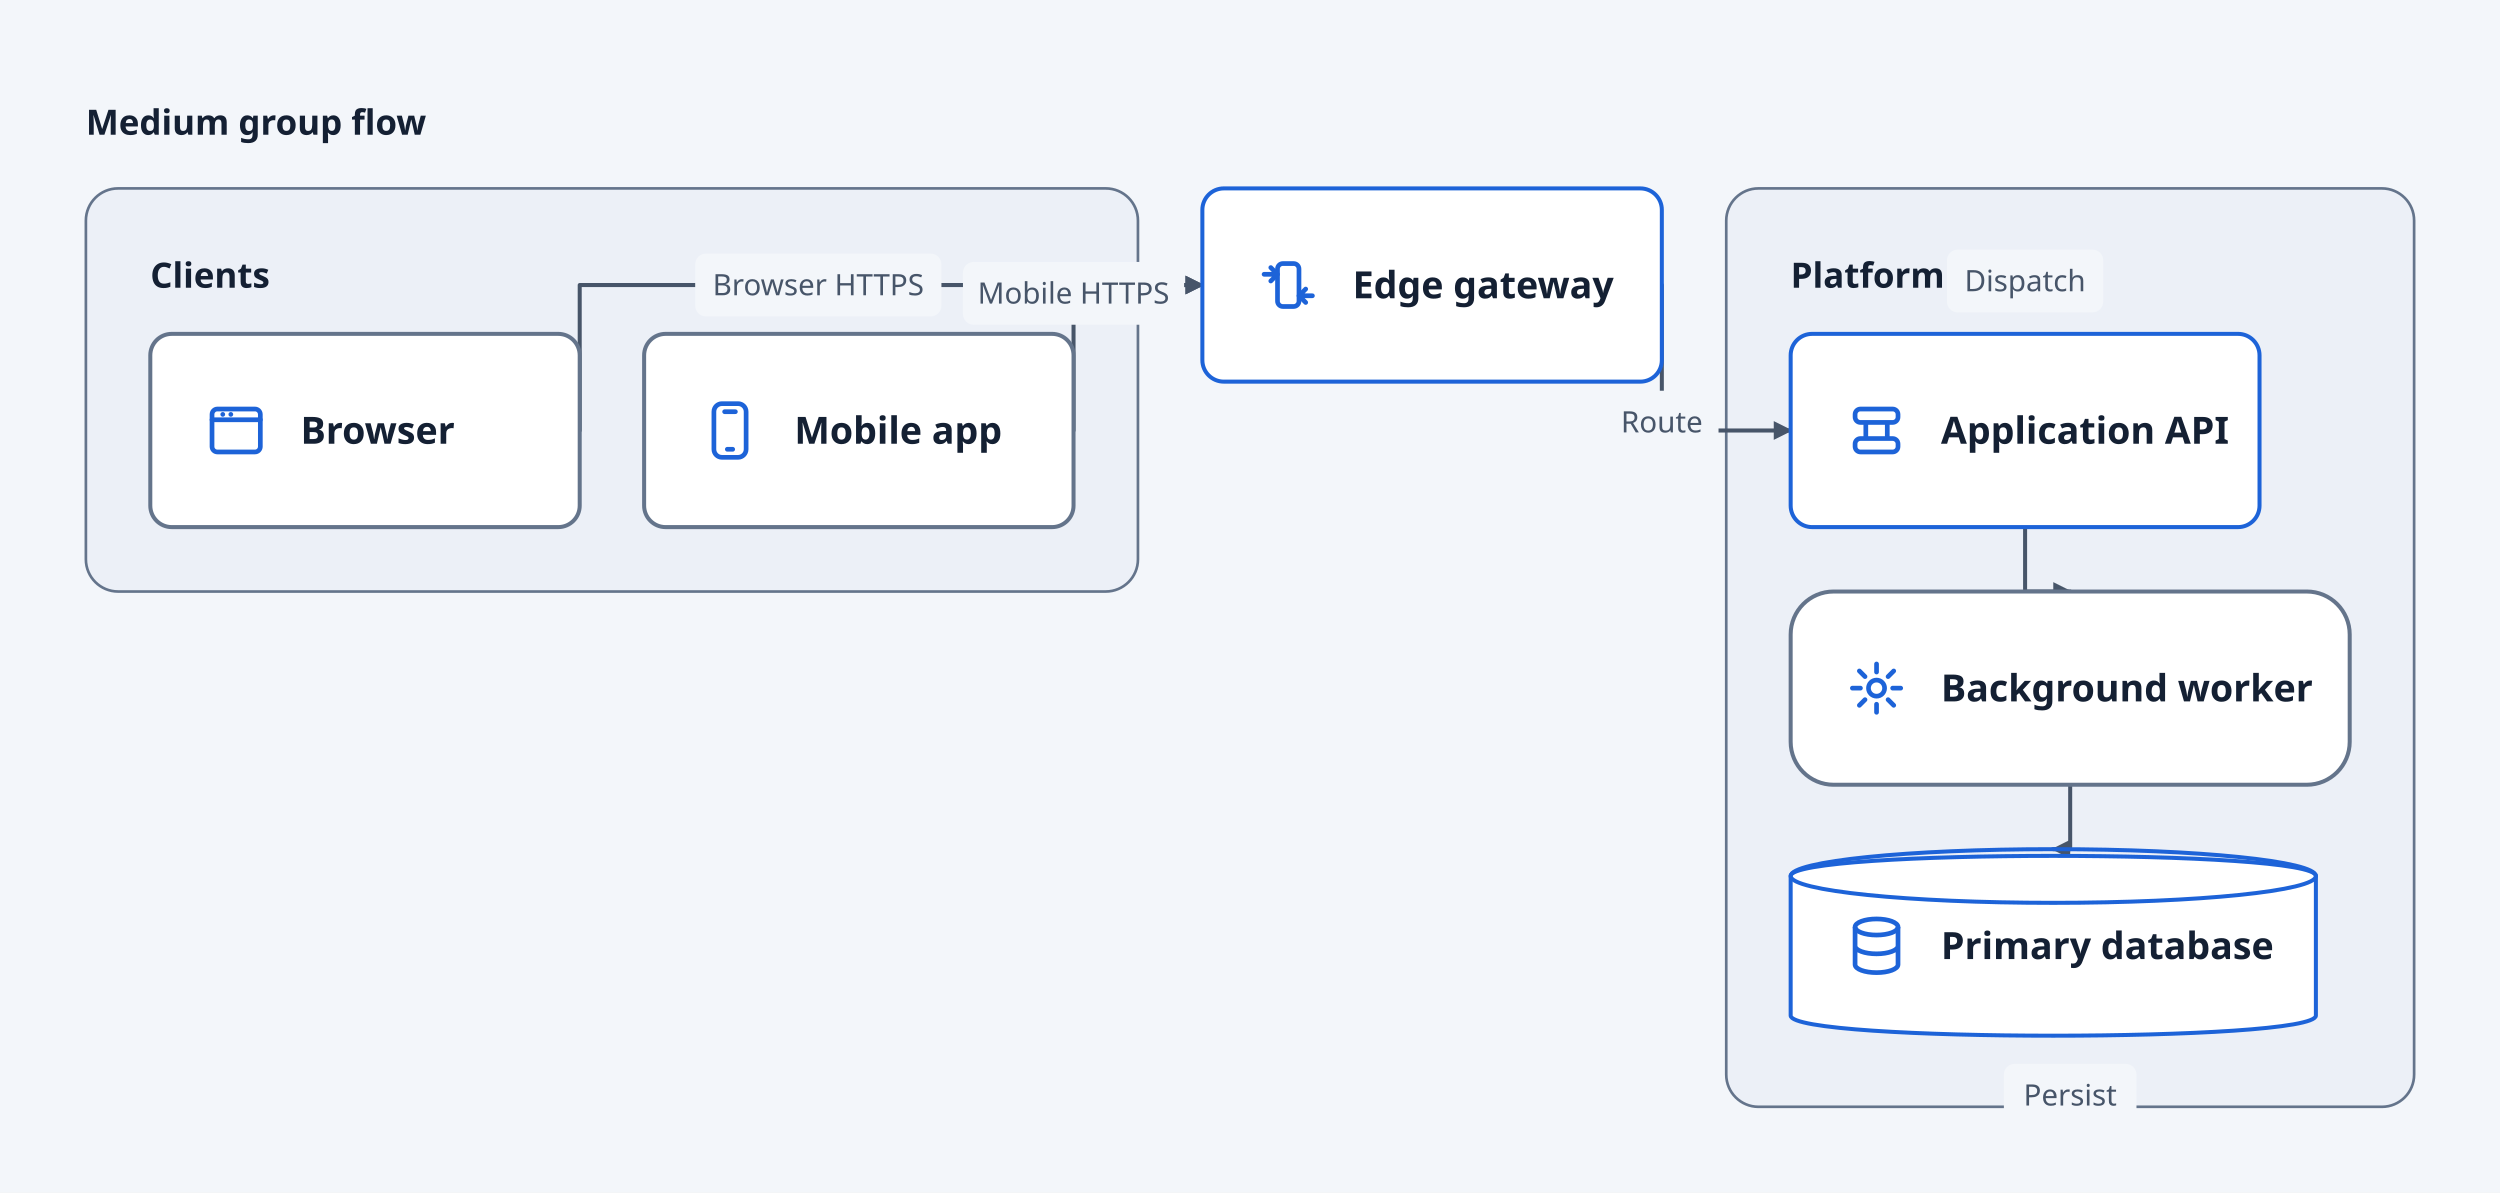
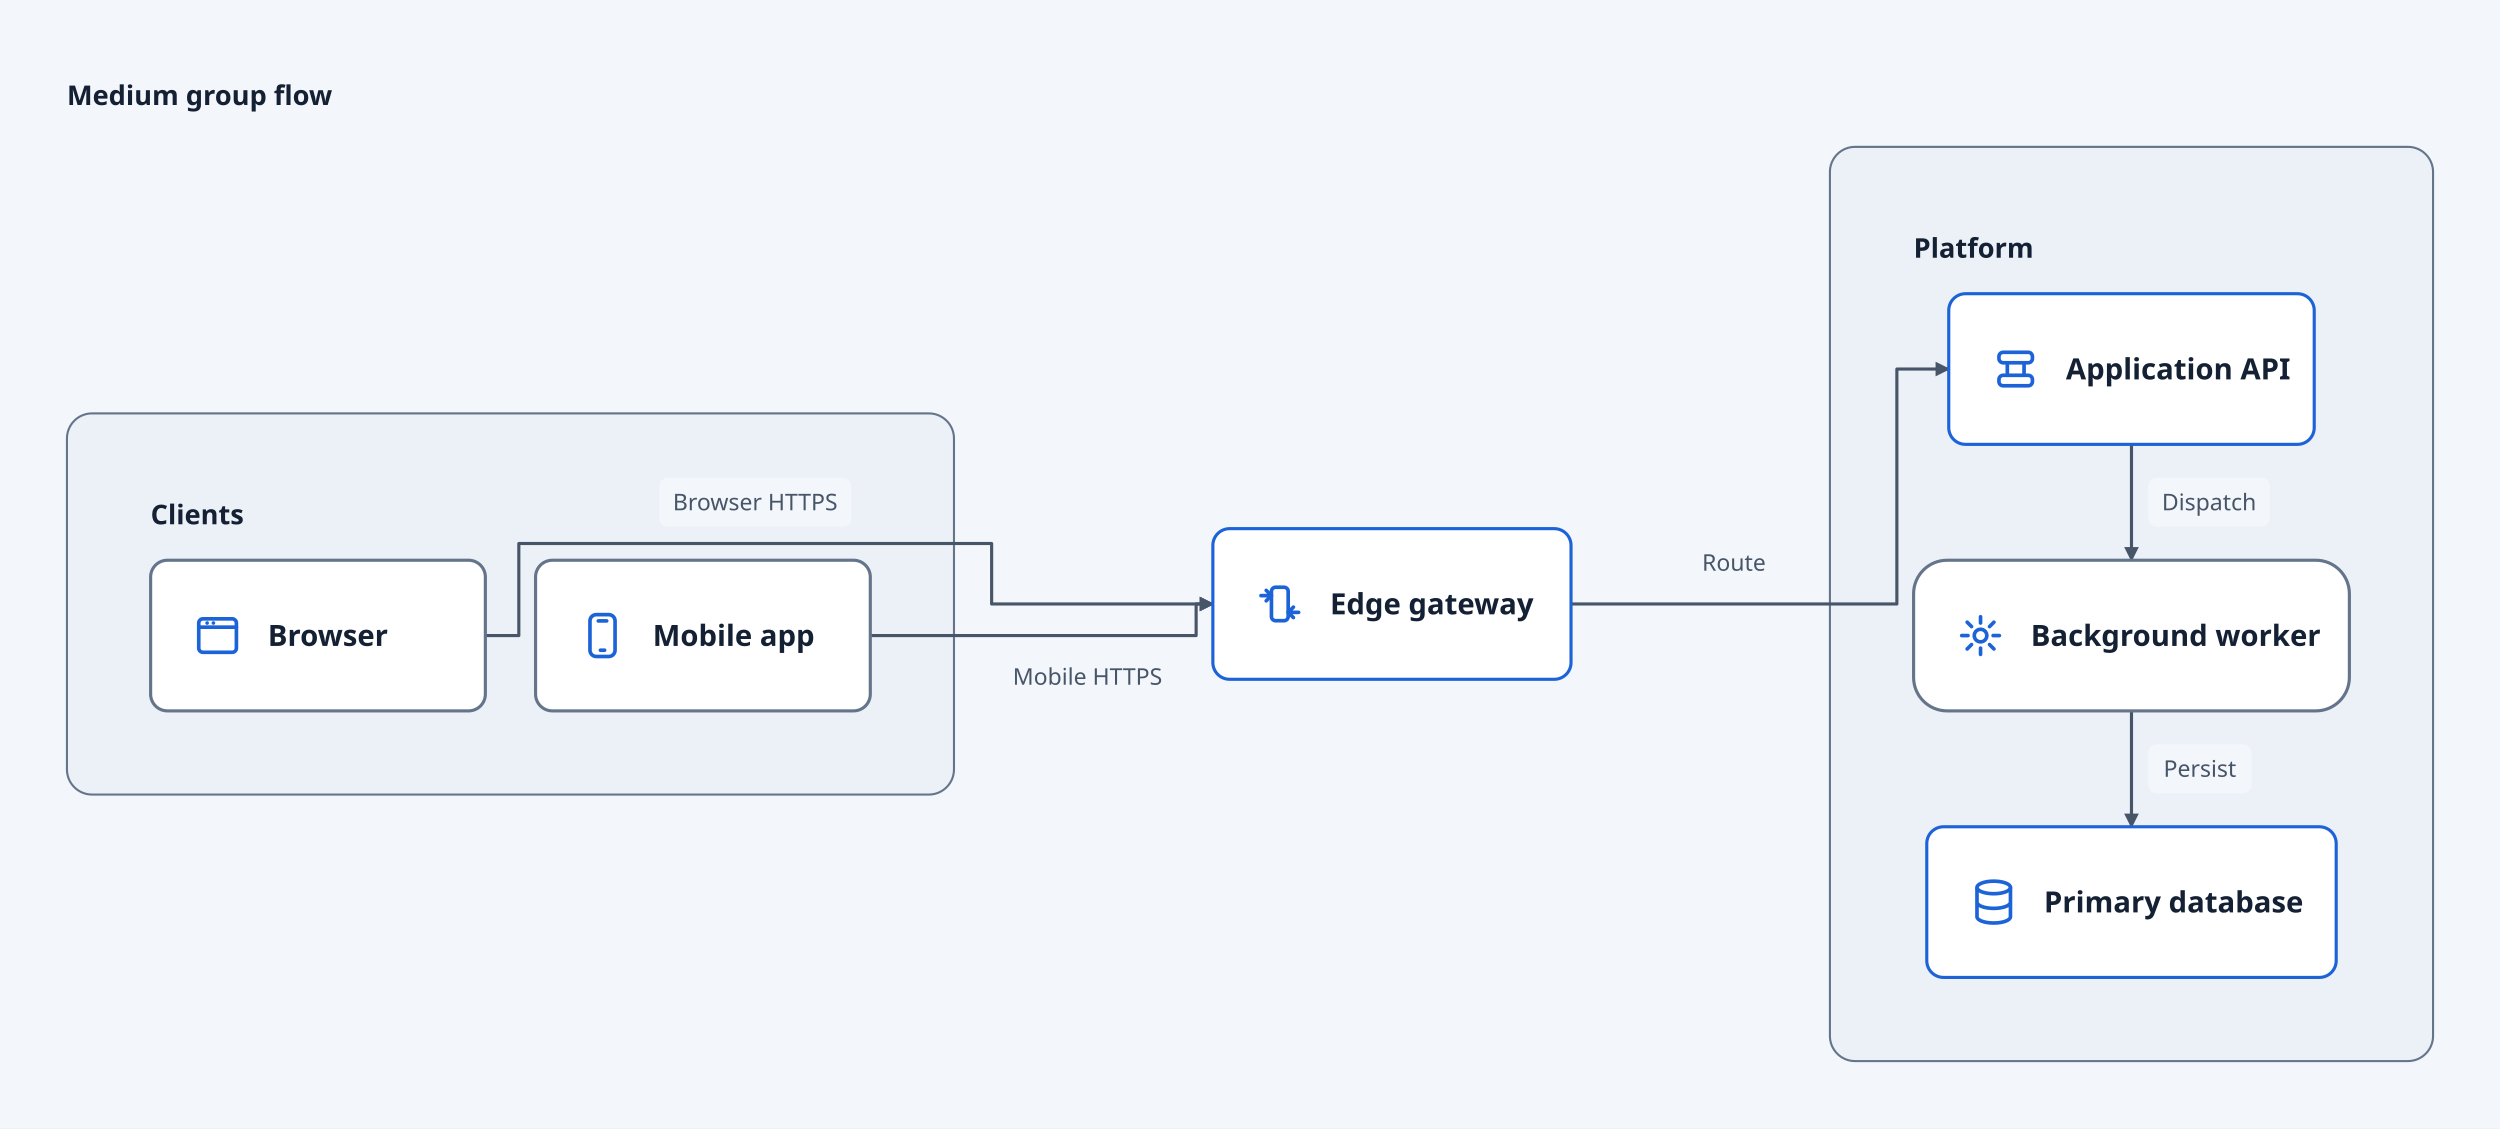
- <svg xmlns="http://www.w3.org/2000/svg" width="931.5" height="444.4" viewBox="0 0 931500 444400" role="img" aria-labelledby="stack-title stack-description" data-engine-version="0.7.0" data-theme-id="default" data-theme-version="0.5.0" data-theme-revision="sha256:3bfd66e1a96628b29b95b7273b54373bcce952f7285aefa506b4255a629eaf53">
-   <rect x="0" y="0" width="931500" height="444400" fill="#F3F6FA" />
+ <svg xmlns="http://www.w3.org/2000/svg" width="1195" height="539.2" viewBox="0 0 1195 539.2" role="img" aria-labelledby="stack-title stack-description" data-engine-version="0.8.0" data-theme-id="default" data-theme-version="0.6.0" data-theme-revision="sha256:4d4e9dcda36bf2a5187a233c0be74c9e9302f41d5021e1fa2a73712837ff55c1">
+   <rect x="0" y="0" width="1195" height="539.2" fill="#F3F6FA" />
  <defs>
-     <marker id="stack-arrow" markerUnits="userSpaceOnUse" markerWidth="7000" markerHeight="7000" refX="9000" refY="5000" viewBox="0 0 10000 10000" orient="auto-start-reverse">
+     <marker id="stack-arrow" markerUnits="userSpaceOnUse" markerWidth="7" markerHeight="7" refX="9000" refY="5000" viewBox="0 0 10000 10000" orient="auto-start-reverse">
      <path d="M 0 0 L 10000 5000 L 0 10000 z" fill="#475569" />
    </marker>
  </defs>
-   <text x="32000" y="50200" fill="#142033" font-family="system-ui" font-size="13000" font-weight="600">Medium group flow</text>
+   <text x="32" y="50.2" fill="#142033" font-family="system-ui" font-size="13" font-weight="600">Medium group flow</text>
  <g data-stack-layer="groups">
    <g role="group" aria-label="Clients" data-stack-id="clients">
-       <rect x="32000" y="70200" width="392000" height="150200" rx="12000" fill="#E5EBF3" fill-opacity="0.55" stroke="#64748B" stroke-width="1000" />
-       <text x="56000" y="107200" fill="#142033" font-family="system-ui" font-size="13000" font-weight="600">Clients</text>
+       <rect x="32" y="197.6" width="424" height="182.2" rx="12" fill="#E5EBF3" fill-opacity="0.55" stroke="#64748B" stroke-width="1" />
+       <text x="72" y="250.6" fill="#142033" font-family="system-ui" font-size="13" font-weight="600">Clients</text>
    </g>
    <g role="group" aria-label="Platform" data-stack-id="platform">
-       <rect x="643200" y="70200" width="256300" height="342200" rx="12000" fill="#E5EBF3" fill-opacity="0.55" stroke="#64748B" stroke-width="1000" />
-       <text x="667200" y="107200" fill="#142033" font-family="system-ui" font-size="13000" font-weight="600">Platform</text>
+       <rect x="874.7" y="70.2" width="288.3" height="437" rx="12" fill="#E5EBF3" fill-opacity="0.55" stroke="#64748B" stroke-width="1" />
+       <text x="914.7" y="123.2" fill="#142033" font-family="system-ui" font-size="13" font-weight="600">Platform</text>
    </g>
  </g>
  <g data-stack-layer="edges">
    <g role="group" aria-label="Browser flows to Edge gateway: Browser HTTPS" data-edge-kind="request" data-edge-direction="forward">
-       <polyline points="216000,160400 216000,106200 448000,106200" fill="none" stroke="#475569" stroke-width="1500" stroke-linecap="round" stroke-linejoin="round" marker-end="url(#stack-arrow)" />
+       <polyline points="232,303.8 248,303.8 248,259.8 474,259.8 474,288.7 579.75,288.7" fill="none" stroke="#475569" stroke-width="1.5" stroke-linecap="round" stroke-linejoin="round" marker-end="url(#stack-arrow)" />
    </g>
    <g role="group" aria-label="Mobile app flows to Edge gateway: Mobile HTTPS" data-edge-kind="request" data-edge-direction="forward">
-       <polyline points="400000,160400 400000,106200 448000,106200" fill="none" stroke="#475569" stroke-width="1500" stroke-linecap="round" stroke-linejoin="round" marker-end="url(#stack-arrow)" />
+       <polyline points="416,303.8 571.75,303.8 571.75,288.7 579.75,288.7" fill="none" stroke="#475569" stroke-width="1.5" stroke-linecap="round" stroke-linejoin="round" marker-end="url(#stack-arrow)" />
    </g>
    <g role="group" aria-label="Edge gateway flows to Application API: Route" data-edge-kind="request" data-edge-direction="forward">
-       <polyline points="619200,106200 619200,160400 667200,160400" fill="none" stroke="#475569" stroke-width="1500" stroke-linecap="round" stroke-linejoin="round" marker-end="url(#stack-arrow)" />
+       <polyline points="750.95,288.7 906.7,288.7 906.7,176.4 931.5,176.4" fill="none" stroke="#475569" stroke-width="1.5" stroke-linecap="round" stroke-linejoin="round" marker-end="url(#stack-arrow)" />
    </g>
    <g role="group" aria-label="Application API flows to Background worker: Dispatch" data-edge-kind="event" data-edge-direction="forward">
-       <polyline points="754550,196400 754550,220400 771350,220400" fill="none" stroke="#475569" stroke-width="1500" stroke-linecap="round" stroke-linejoin="round" marker-end="url(#stack-arrow)" />
+       <polyline points="1018.85,212.4 1018.85,267.8" fill="none" stroke="#475569" stroke-width="1.5" stroke-linecap="round" stroke-linejoin="round" marker-end="url(#stack-arrow)" />
    </g>
    <g role="group" aria-label="Background worker flows to Primary database: Persist" data-edge-kind="data" data-edge-direction="forward">
-       <polyline points="771350,292400 771350,316400 765050,316400" fill="none" stroke="#475569" stroke-width="1500" stroke-linecap="round" stroke-linejoin="round" marker-end="url(#stack-arrow)" />
+       <polyline points="1018.85,339.8 1018.85,395.2" fill="none" stroke="#475569" stroke-width="1.5" stroke-linecap="round" stroke-linejoin="round" marker-end="url(#stack-arrow)" />
    </g>
  </g>
  <g data-stack-layer="nodes">
    <g role="group" aria-label="Browser" data-stack-id="browser" data-node-kind="client">
-       <rect x="56000" y="124400" width="160000" height="72000" rx="8000" fill="#FFFFFF" stroke="#64748B" stroke-width="1500" />
-       <svg x="76000" y="148400" width="24000" height="24000" viewBox="0 0 24 24" color="#1D63D8" aria-hidden="true" focusable="false" data-icon-id="web">
+       <rect x="72" y="267.8" width="160" height="72" rx="8" fill="#FFFFFF" stroke="#64748B" stroke-width="1.5" />
+       <svg x="92" y="291.8" width="24" height="24" viewBox="0 0 24 24" color="#1D63D8" aria-hidden="true" focusable="false" data-icon-id="web">
        <rect x="3" y="4" width="18" height="16" rx="2" fill="none" stroke="currentColor" stroke-width="1.75" />
        <path d="M3 8h18M7 6h.01M10 6h.01" fill="none" stroke="currentColor" stroke-width="1.75" stroke-linecap="round" />
      </svg>
-       <text x="112000" y="160400" dominant-baseline="middle" fill="#142033" font-family="system-ui" font-size="14000" font-weight="600">Browser</text>
+       <text x="128" y="303.8" dominant-baseline="middle" fill="#142033" font-family="system-ui" font-size="14" font-weight="600">Browser</text>
    </g>
    <g role="group" aria-label="Mobile app" data-stack-id="mobile" data-node-kind="client">
-       <rect x="240000" y="124400" width="160000" height="72000" rx="8000" fill="#FFFFFF" stroke="#64748B" stroke-width="1500" />
-       <svg x="260000" y="148400" width="24000" height="24000" viewBox="0 0 24 24" color="#1D63D8" aria-hidden="true" focusable="false" data-icon-id="mobile">
+       <rect x="256" y="267.8" width="160" height="72" rx="8" fill="#FFFFFF" stroke="#64748B" stroke-width="1.5" />
+       <svg x="276" y="291.8" width="24" height="24" viewBox="0 0 24 24" color="#1D63D8" aria-hidden="true" focusable="false" data-icon-id="mobile">
        <rect x="6" y="2" width="12" height="20" rx="3" fill="none" stroke="currentColor" stroke-width="1.75" />
        <path d="M10 5h4M11 19h2" fill="none" stroke="currentColor" stroke-width="1.75" stroke-linecap="round" />
      </svg>
-       <text x="296000" y="160400" dominant-baseline="middle" fill="#142033" font-family="system-ui" font-size="14000" font-weight="600">Mobile app</text>
+       <text x="312" y="303.8" dominant-baseline="middle" fill="#142033" font-family="system-ui" font-size="14" font-weight="600">Mobile app</text>
    </g>
    <g role="group" aria-label="Edge gateway" data-stack-id="gateway" data-node-kind="service">
-       <rect x="448000" y="70200" width="171200" height="72000" rx="8000" fill="#FFFFFF" stroke="#1D63D8" stroke-width="1500" />
-       <svg x="468000" y="94200" width="24000" height="24000" viewBox="0 0 24 24" color="#1D63D8" aria-hidden="true" focusable="false" data-icon-id="gateway">
+       <rect x="579.75" y="252.7" width="171.2" height="72" rx="8" fill="#FFFFFF" stroke="#1D63D8" stroke-width="1.5" />
+       <svg x="599.75" y="276.7" width="24" height="24" viewBox="0 0 24 24" color="#1D63D8" aria-hidden="true" focusable="false" data-icon-id="gateway">
        <rect x="8" y="4" width="8" height="16" rx="2" fill="none" stroke="currentColor" stroke-width="1.75" />
        <path d="M3 8h5M5.5 5.5 8 8l-2.5 2.5M21 16h-5M18.5 13.5 16 16l2.5 2.5" fill="none" stroke="currentColor" stroke-width="1.75" stroke-linecap="round" stroke-linejoin="round" />
      </svg>
-       <text x="504000" y="106200" dominant-baseline="middle" fill="#142033" font-family="system-ui" font-size="14000" font-weight="600">Edge gateway</text>
+       <text x="635.75" y="288.7" dominant-baseline="middle" fill="#142033" font-family="system-ui" font-size="14" font-weight="600">Edge gateway</text>
    </g>
    <g role="group" aria-label="Application API" data-stack-id="api" data-node-kind="service">
-       <rect x="667200" y="124400" width="174700" height="72000" rx="8000" fill="#FFFFFF" stroke="#1D63D8" stroke-width="1500" />
-       <svg x="687200" y="148400" width="24000" height="24000" viewBox="0 0 24 24" color="#1D63D8" aria-hidden="true" focusable="false" data-icon-id="kind-service">
+       <rect x="931.5" y="140.4" width="174.7" height="72" rx="8" fill="#FFFFFF" stroke="#1D63D8" stroke-width="1.5" />
+       <svg x="951.5" y="164.4" width="24" height="24" viewBox="0 0 24 24" color="#1D63D8" aria-hidden="true" focusable="false" data-icon-id="kind-service">
        <rect x="4" y="4" width="16" height="5" rx="2" fill="none" stroke="currentColor" stroke-width="1.75" />
        <rect x="4" y="15" width="16" height="5" rx="2" fill="none" stroke="currentColor" stroke-width="1.75" />
        <path d="M8 9v6M16 9v6" fill="none" stroke="currentColor" stroke-width="1.75" />
      </svg>
-       <text x="723200" y="160400" dominant-baseline="middle" fill="#142033" font-family="system-ui" font-size="14000" font-weight="600">Application API</text>
+       <text x="987.5" y="176.4" dominant-baseline="middle" fill="#142033" font-family="system-ui" font-size="14" font-weight="600">Application API</text>
    </g>
    <g role="group" aria-label="Background worker" data-stack-id="worker" data-node-kind="worker">
-       <rect x="667200" y="220400" width="208300" height="72000" rx="16000" fill="#FFFFFF" stroke="#64748B" stroke-width="1500" />
-       <svg x="687200" y="244400" width="24000" height="24000" viewBox="0 0 24 24" color="#1D63D8" aria-hidden="true" focusable="false" data-icon-id="kind-worker">
+       <rect x="914.7" y="267.8" width="208.3" height="72" rx="16" fill="#FFFFFF" stroke="#64748B" stroke-width="1.5" />
+       <svg x="934.7" y="291.8" width="24" height="24" viewBox="0 0 24 24" color="#1D63D8" aria-hidden="true" focusable="false" data-icon-id="kind-worker">
        <circle cx="12" cy="12" r="3" fill="none" stroke="currentColor" stroke-width="1.75" />
        <path d="M12 3v3M12 18v3M3 12h3M18 12h3M5.6 5.6l2.1 2.1M16.3 16.3l2.1 2.1M18.4 5.6l-2.1 2.1M7.7 16.3l-2.1 2.1" fill="none" stroke="currentColor" stroke-width="1.75" stroke-linecap="round" />
      </svg>
-       <text x="723200" y="256400" dominant-baseline="middle" fill="#142033" font-family="system-ui" font-size="14000" font-weight="600">Background worker</text>
+       <text x="970.7" y="303.8" dominant-baseline="middle" fill="#142033" font-family="system-ui" font-size="14" font-weight="600">Background worker</text>
    </g>
    <g role="group" aria-label="Primary database" data-stack-id="database" data-node-kind="database">
-       <path d="M 667200 326400 V 378400 C 667200 388400 862900 388400 862900 378400 V 326400 C 862900 316400 667200 316400 667200 326400 Z" fill="#FFFFFF" stroke="#1D63D8" stroke-width="1500" />
-       <ellipse cx="765050" cy="326400" rx="97850" ry="10000" fill="none" stroke="#1D63D8" stroke-width="1500" />
-       <svg x="687200" y="340400" width="24000" height="24000" viewBox="0 0 24 24" color="#1D63D8" aria-hidden="true" focusable="false" data-icon-id="kind-database">
+       <rect x="921" y="395.2" width="195.7" height="72" rx="8" fill="#FFFFFF" stroke="#1D63D8" stroke-width="1.5" />
+       <svg x="941" y="419.2" width="24" height="24" viewBox="0 0 24 24" color="#1D63D8" aria-hidden="true" focusable="false" data-icon-id="kind-database">
        <ellipse cx="12" cy="5" rx="8" ry="3" fill="none" stroke="currentColor" stroke-width="1.75" />
        <path d="M4 5v7c0 1.7 3.6 3 8 3s8-1.3 8-3V5M4 12v7c0 1.7 3.6 3 8 3s8-1.3 8-3v-7" fill="none" stroke="currentColor" stroke-width="1.75" />
      </svg>
-       <text x="723200" y="352400" dominant-baseline="middle" fill="#142033" font-family="system-ui" font-size="14000" font-weight="600">Primary database</text>
+       <text x="977" y="431.2" dominant-baseline="middle" fill="#142033" font-family="system-ui" font-size="14" font-weight="600">Primary database</text>
    </g>
  </g>
  <g data-stack-layer="edge-labels" aria-hidden="true">
    <g data-edge-label="Browser HTTPS">
-       <rect x="259025" y="94500" width="91750" height="23400" rx="4000" fill="#F3F6FA" />
-       <text x="304900" y="106200" text-anchor="middle" dominant-baseline="middle" fill="#475569" font-family="system-ui" font-size="11000">Browser HTTPS</text>
+       <rect x="315.125" y="228.4" width="91.75" height="23.4" rx="4" fill="#F3F6FA" />
+       <text x="361" y="240.1" text-anchor="middle" dominant-baseline="middle" fill="#475569" font-family="system-ui" font-size="11">Browser HTTPS</text>
    </g>
    <g data-edge-label="Mobile HTTPS">
-       <rect x="358800" y="97600" width="82400" height="23400" rx="4000" fill="#F3F6FA" />
-       <text x="400000" y="109300" text-anchor="middle" dominant-baseline="middle" fill="#475569" font-family="system-ui" font-size="11000">Mobile HTTPS</text>
+       <rect x="478.633" y="311.8" width="82.4" height="23.4" rx="4" fill="#F3F6FA" />
+       <text x="519.833" y="323.5" text-anchor="middle" dominant-baseline="middle" fill="#475569" font-family="system-ui" font-size="11">Mobile HTTPS</text>
    </g>
    <g data-edge-label="Route">
-       <rect x="598075" y="145600" width="42250" height="23400" rx="4000" fill="#F3F6FA" />
-       <text x="619200" y="157300" text-anchor="middle" dominant-baseline="middle" fill="#475569" font-family="system-ui" font-size="11000">Route</text>
+       <rect x="807.7" y="257.3" width="42.25" height="23.4" rx="4" fill="#F3F6FA" />
+       <text x="828.825" y="269" text-anchor="middle" dominant-baseline="middle" fill="#475569" font-family="system-ui" font-size="11">Route</text>
    </g>
    <g data-edge-label="Dispatch">
-       <rect x="725450" y="93000" width="58200" height="23400" rx="4000" fill="#F3F6FA" />
-       <text x="754550" y="104700" text-anchor="middle" dominant-baseline="middle" fill="#475569" font-family="system-ui" font-size="11000">Dispatch</text>
+       <rect x="1026.85" y="228.4" width="58.2" height="23.4" rx="4" fill="#F3F6FA" />
+       <text x="1055.95" y="240.1" text-anchor="middle" dominant-baseline="middle" fill="#475569" font-family="system-ui" font-size="11">Dispatch</text>
    </g>
    <g data-edge-label="Persist">
-       <rect x="746650" y="396400" width="49400" height="23400" rx="4000" fill="#F3F6FA" />
-       <text x="771350" y="408100" text-anchor="middle" dominant-baseline="middle" fill="#475569" font-family="system-ui" font-size="11000">Persist</text>
+       <rect x="1026.85" y="355.8" width="49.4" height="23.4" rx="4" fill="#F3F6FA" />
+       <text x="1051.55" y="367.5" text-anchor="middle" dominant-baseline="middle" fill="#475569" font-family="system-ui" font-size="11">Persist</text>
    </g>
  </g>
</svg>
